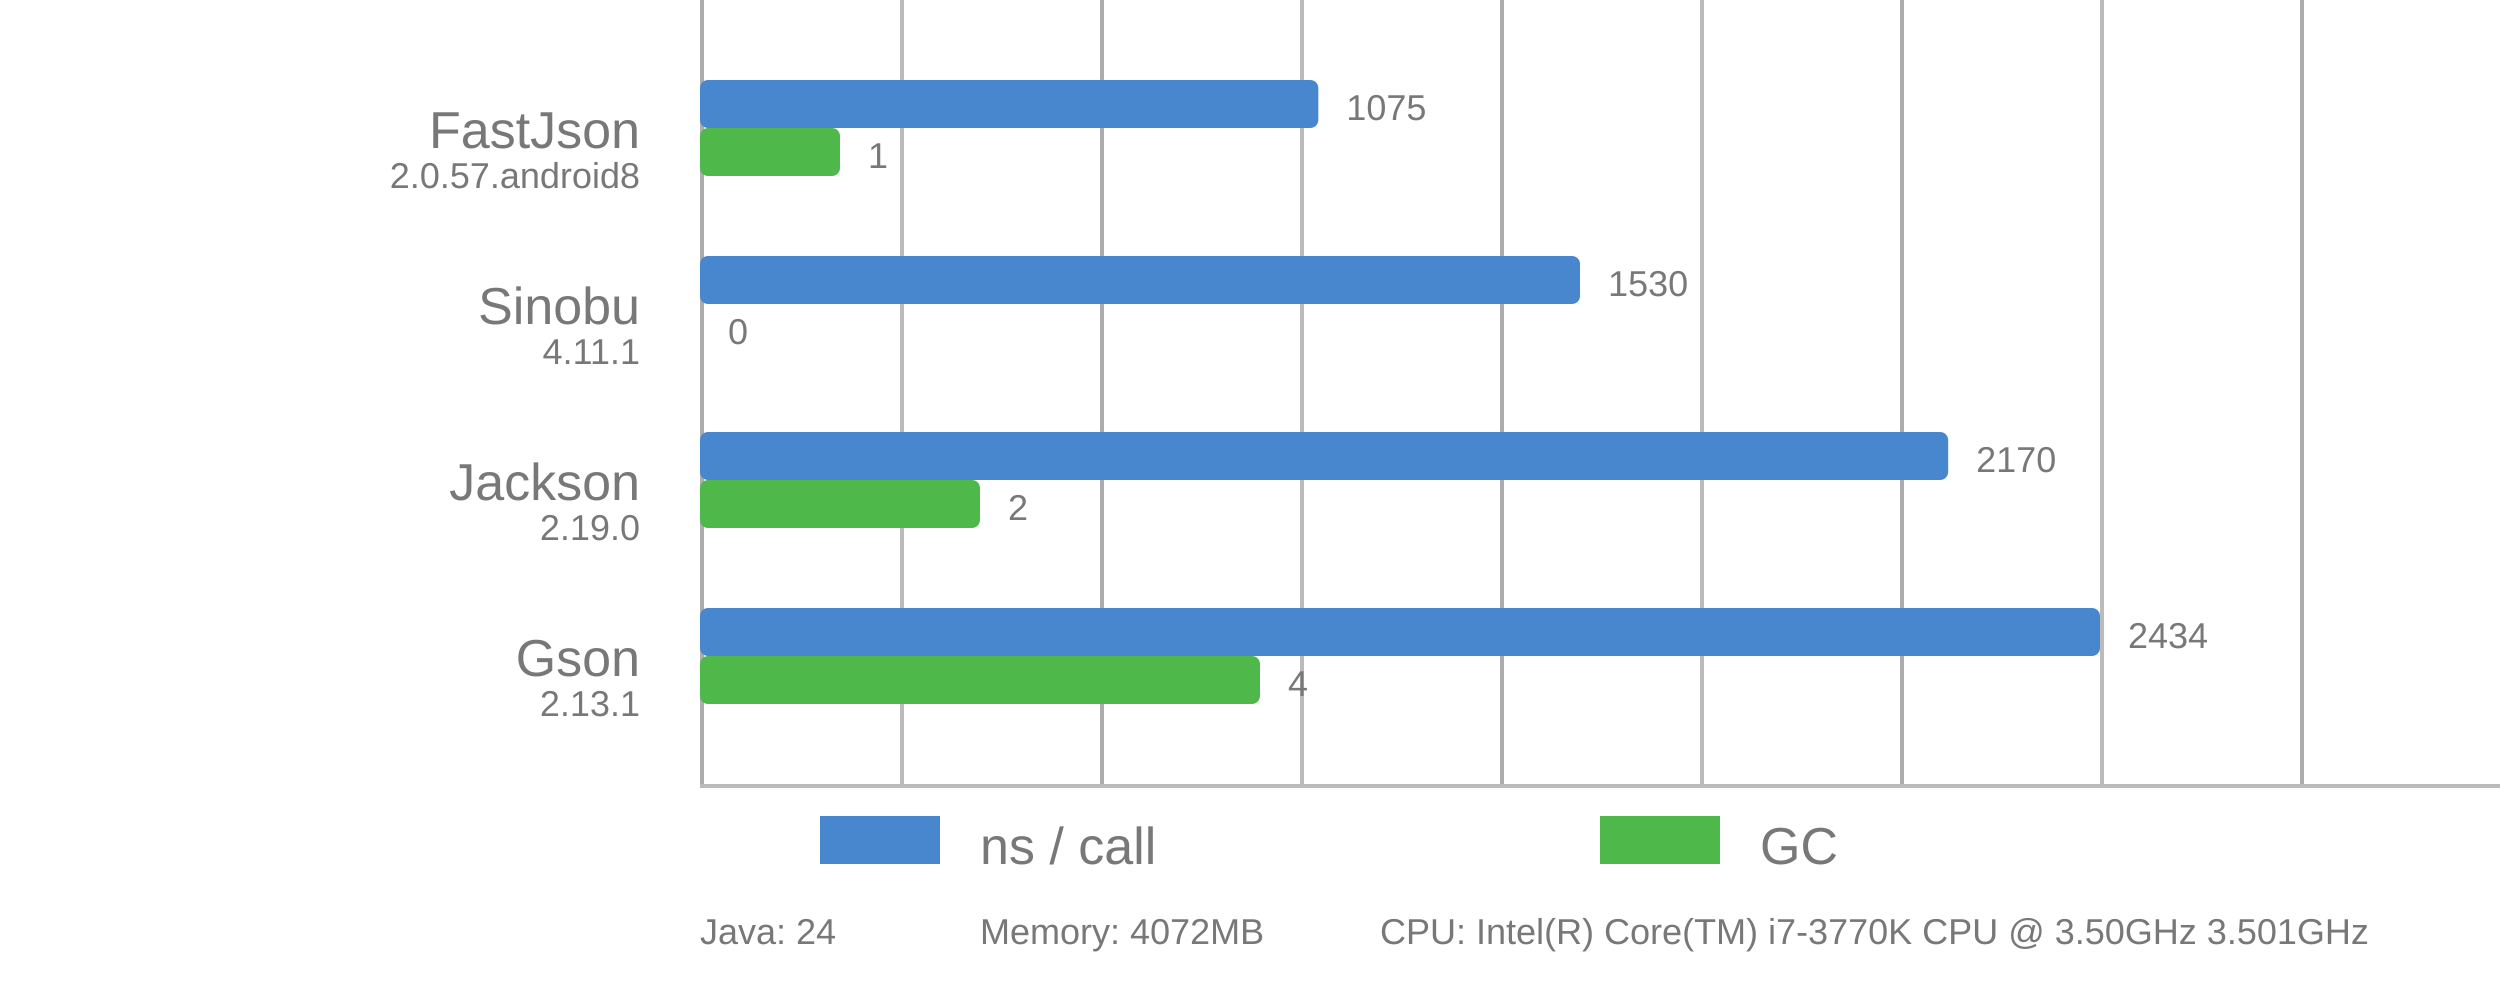
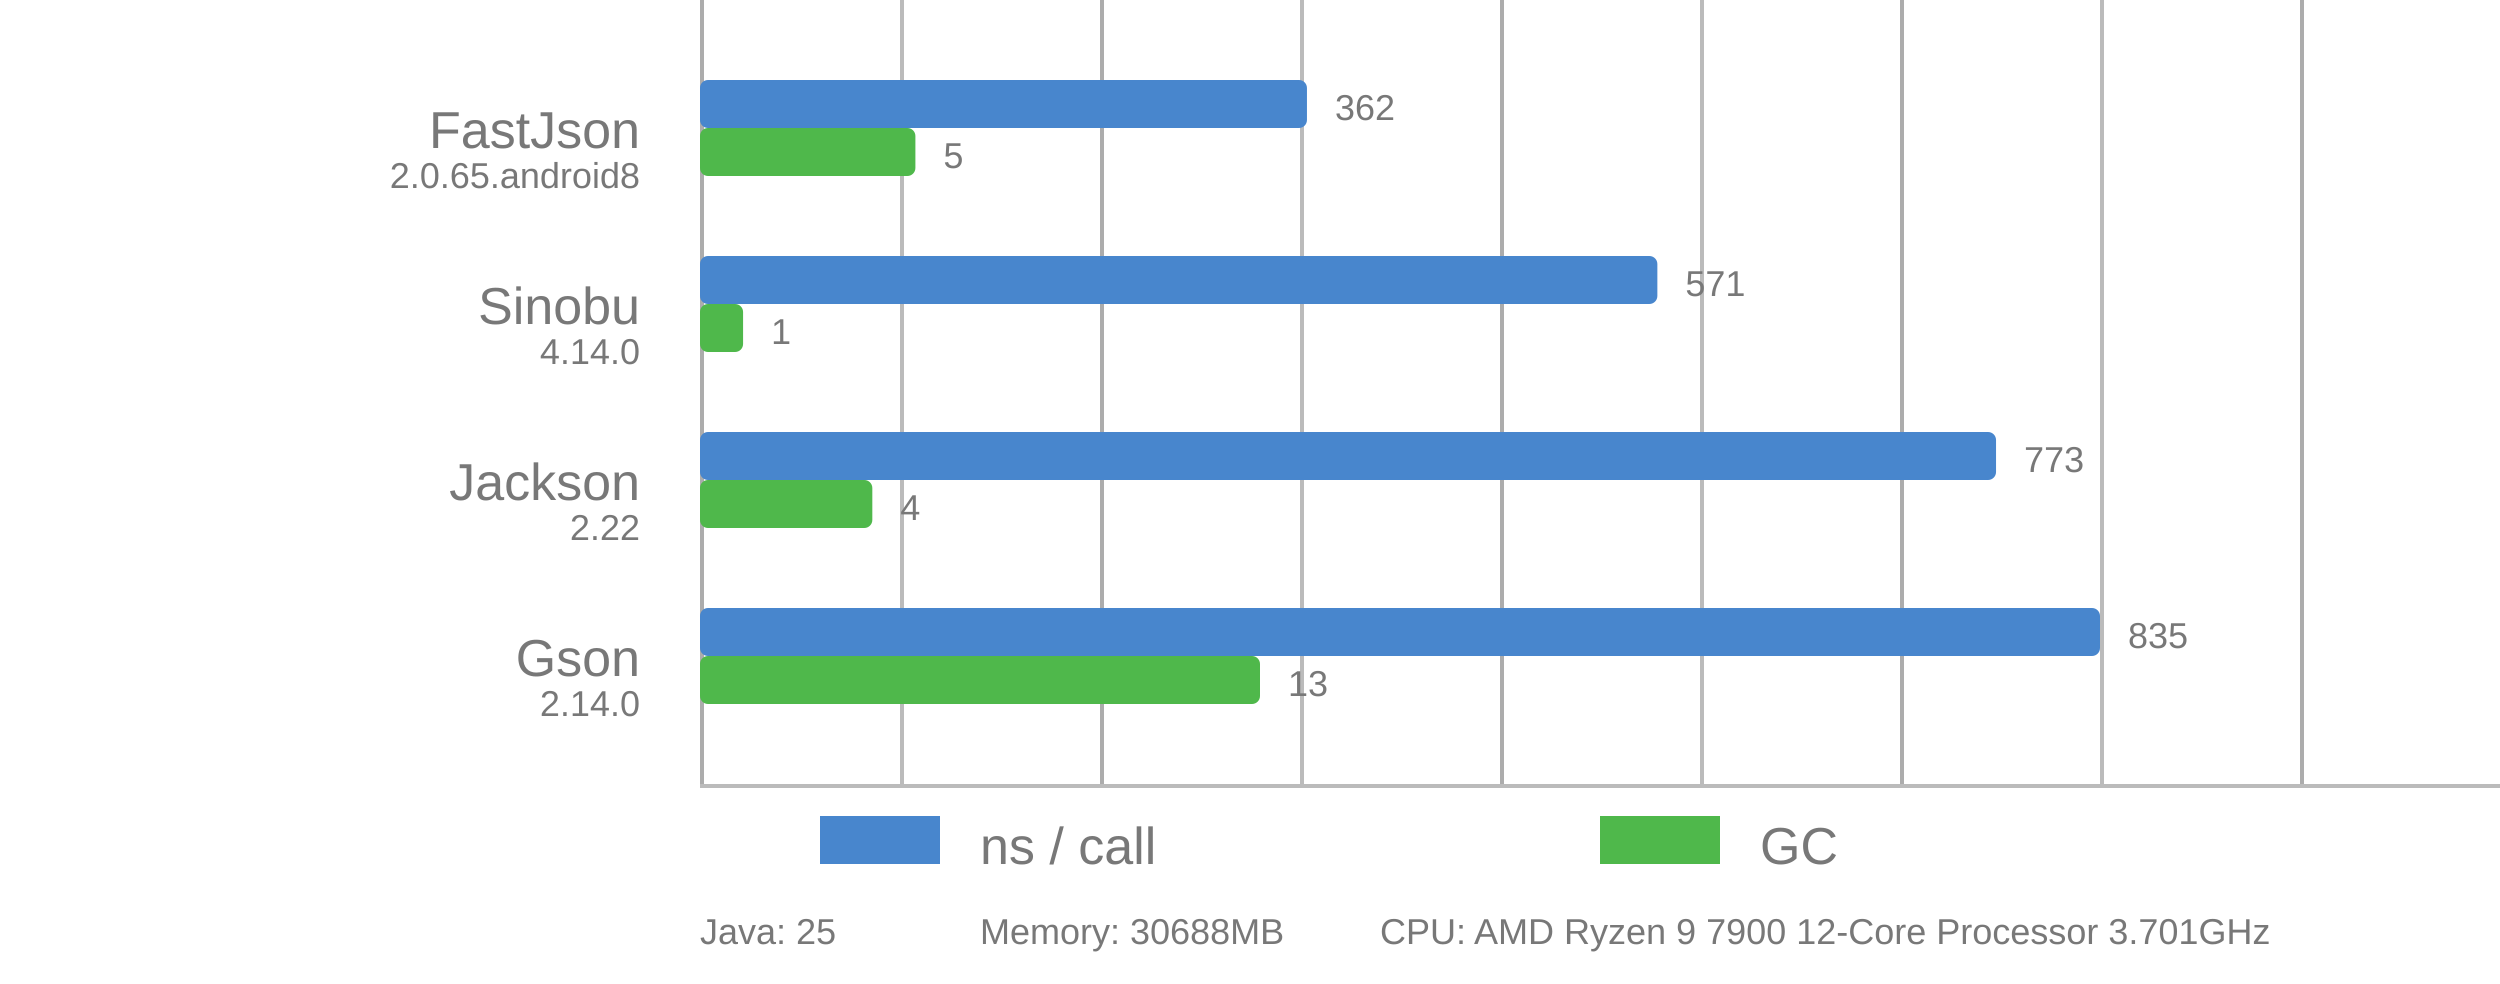
<svg xmlns="http://www.w3.org/2000/svg" viewBox="0 0 625 246">
  <style>
      text {
          font-family: Arial;
          font-size: 13px;
          fill: #787878;
      }

      .desc {
          font-size: 9px;
      }

      .vline {
          fill: #acacac;
          stroke: none;
          stroke-width: 0;
      }

      .subline {
          fill: #bbb;
          stroke: none;
          stroke-width: 0;
      }

      .bar {
          stroke-linejoin: round;
          height: 12px;
      }
  </style>
  <rect x="175" y="0" width="1" height="196" class="vline" />
  <rect x="275" y="0" width="1" height="196" class="vline" />
  <rect x="375" y="0" width="1" height="196" class="vline" />
  <rect x="475" y="0" width="1" height="196" class="vline" />
  <rect x="575" y="0" width="1" height="196" class="vline" />
  <rect x="225" y="0" width="1" height="196" class="subline" />
  <rect x="325" y="0" width="1" height="196" class="subline" />
  <rect x="425" y="0" width="1" height="196" class="subline" />
  <rect x="525" y="0" width="1" height="196" class="subline" />
  <rect x="175" y="196" width="450" height="1" class="subline" />
  <rect x="205" y="204" width="30" fill="#4886CD" class="bar" />
  <text x="245" y="216">ns / call</text>
  <rect x="400" y="204" width="30" fill="#4FB84B" class="bar" />
  <text x="440" y="216">GC</text>
  <text x="160" y="37" text-anchor="end">FastJson</text>
-   <text x="160" y="47" text-anchor="end" class="desc">2.0.57.android8</text>
-   <rect x="175" y="20" width="154.58" rx="2" ry="2" fill="#4886CD" class="bar" />
-   <text x="336.58" y="30" class="desc">1075</text>
-   <rect x="175" y="32" width="35.00" rx="2" ry="2" fill="#4FB84B" class="bar" />
-   <text x="217.00" y="42" class="desc">1</text>
+   <text x="160" y="47" text-anchor="end" class="desc">2.0.65.android8</text>
+   <rect x="175" y="20" width="151.74" rx="2" ry="2" fill="#4886CD" class="bar" />
+   <text x="333.74" y="30" class="desc">362</text>
+   <rect x="175" y="32" width="53.85" rx="2" ry="2" fill="#4FB84B" class="bar" />
+   <text x="235.85" y="42" class="desc">5</text>
  <text x="160" y="81" text-anchor="end">Sinobu</text>
-   <text x="160" y="91" text-anchor="end" class="desc">4.11.1</text>
-   <rect x="175" y="64" width="220.01" rx="2" ry="2" fill="#4886CD" class="bar" />
-   <text x="402.01" y="74" class="desc">1530</text>
-   <rect x="175" y="76" width="0.00" rx="2" ry="2" fill="#4FB84B" class="bar" />
-   <text x="182.00" y="86" class="desc">0</text>
+   <text x="160" y="91" text-anchor="end" class="desc">4.14.0</text>
+   <rect x="175" y="64" width="239.34" rx="2" ry="2" fill="#4886CD" class="bar" />
+   <text x="421.34" y="74" class="desc">571</text>
+   <rect x="175" y="76" width="10.77" rx="2" ry="2" fill="#4FB84B" class="bar" />
+   <text x="192.77" y="86" class="desc">1</text>
  <text x="160" y="125" text-anchor="end">Jackson</text>
-   <text x="160" y="135" text-anchor="end" class="desc">2.19.0</text>
-   <rect x="175" y="108" width="312.04" rx="2" ry="2" fill="#4886CD" class="bar" />
-   <text x="494.04" y="118" class="desc">2170</text>
-   <rect x="175" y="120" width="70.00" rx="2" ry="2" fill="#4FB84B" class="bar" />
-   <text x="252.00" y="130" class="desc">2</text>
+   <text x="160" y="135" text-anchor="end" class="desc">2.22</text>
+   <rect x="175" y="108" width="324.01" rx="2" ry="2" fill="#4886CD" class="bar" />
+   <text x="506.01" y="118" class="desc">773</text>
+   <rect x="175" y="120" width="43.08" rx="2" ry="2" fill="#4FB84B" class="bar" />
+   <text x="225.08" y="130" class="desc">4</text>
  <text x="160" y="169" text-anchor="end">Gson</text>
-   <text x="160" y="179" text-anchor="end" class="desc">2.13.1</text>
+   <text x="160" y="179" text-anchor="end" class="desc">2.14.0</text>
  <rect x="175" y="152" width="350.00" rx="2" ry="2" fill="#4886CD" class="bar" />
-   <text x="532.00" y="162" class="desc">2434</text>
+   <text x="532.00" y="162" class="desc">835</text>
  <rect x="175" y="164" width="140.00" rx="2" ry="2" fill="#4FB84B" class="bar" />
-   <text x="322.00" y="174" class="desc">4</text>
-   <text x="175" y="236" class="desc">Java: 24</text>
-   <text x="245" y="236" class="desc">Memory: 4072MB</text>
-   <text x="345" y="236" class="desc">CPU: Intel(R) Core(TM) i7-3770K CPU @ 3.50GHz 3.501GHz</text>
+   <text x="322.00" y="174" class="desc">13</text>
+   <text x="175" y="236" class="desc">Java: 25</text>
+   <text x="245" y="236" class="desc">Memory: 30688MB</text>
+   <text x="345" y="236" class="desc">CPU: AMD Ryzen 9 7900 12-Core Processor              3.701GHz</text>
</svg>
